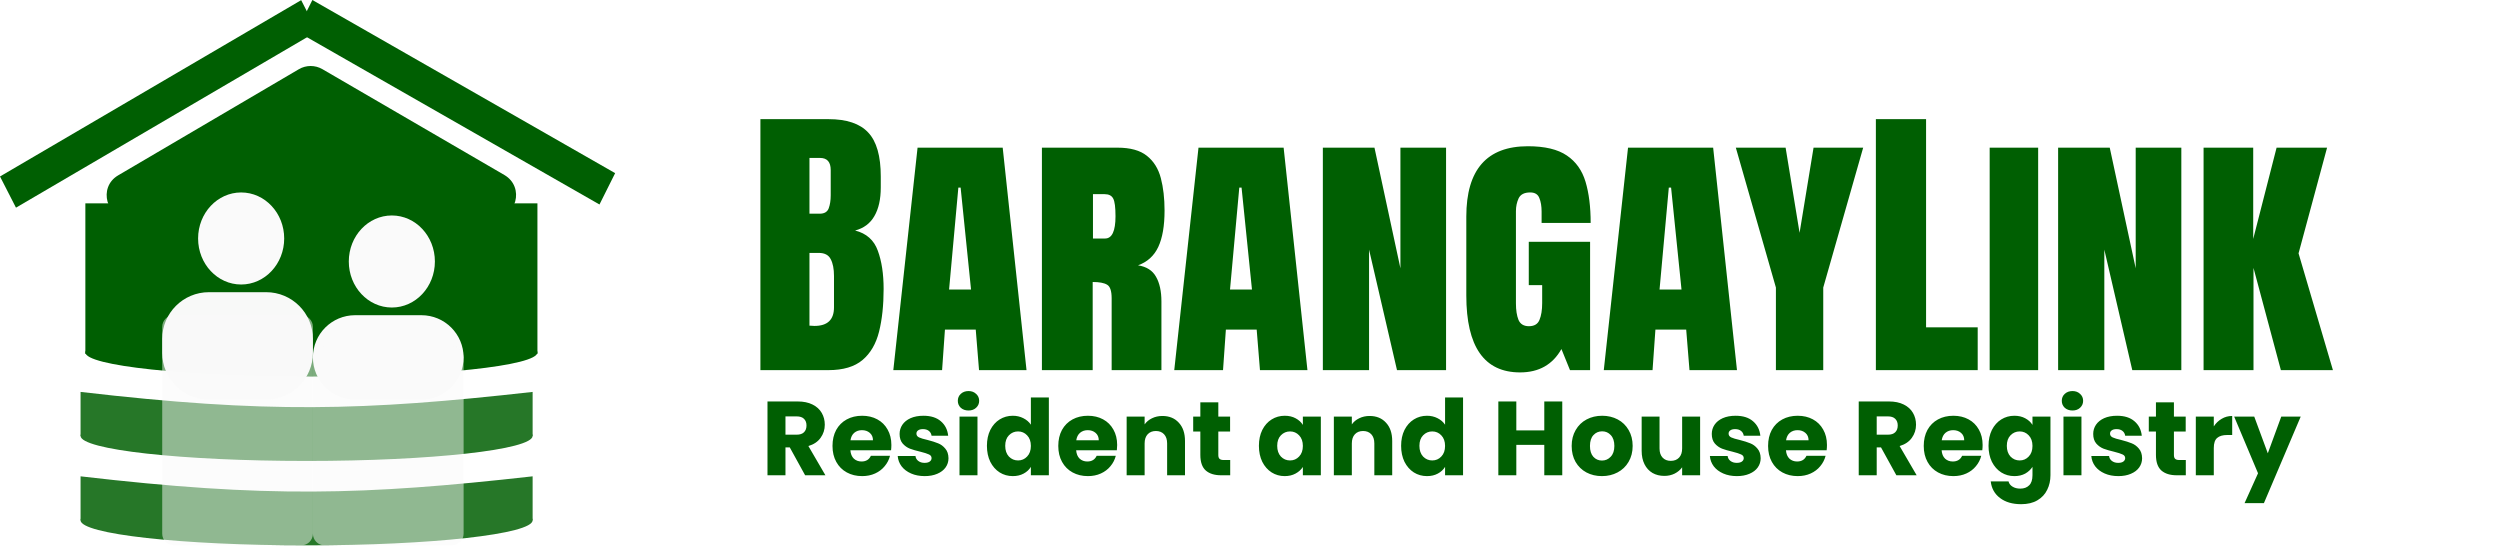
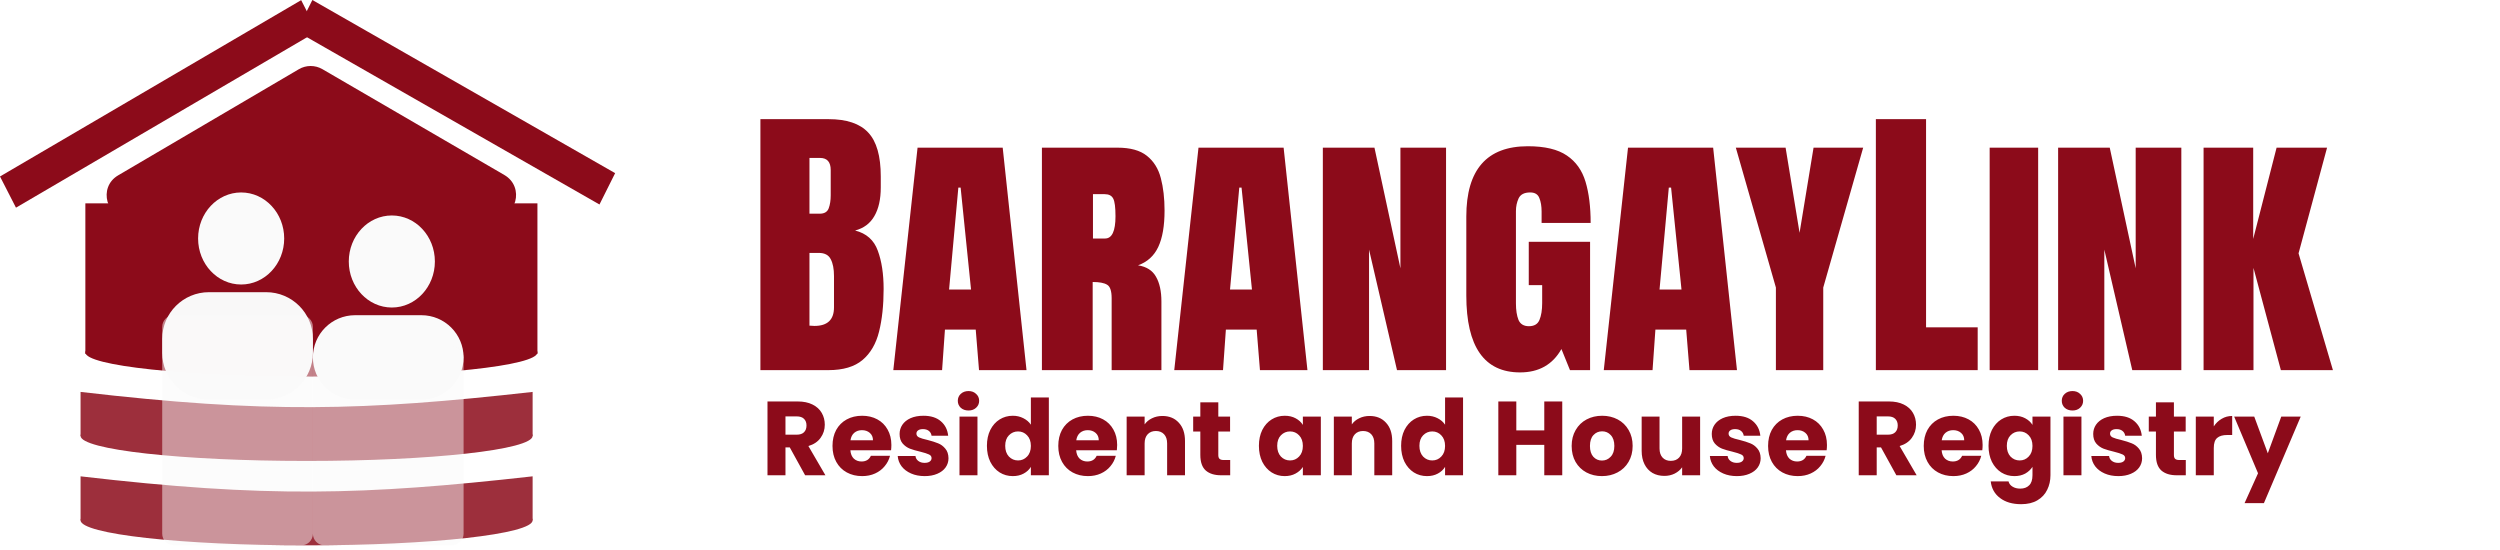
<svg xmlns="http://www.w3.org/2000/svg" width="214" height="47" viewBox="0 0 214 47" fill="none">
-   <path d="M65.091 31.683V10.199H70.914C72.477 10.199 73.612 10.581 74.32 11.346C75.036 12.103 75.394 13.356 75.394 15.106V16.046C75.394 17.055 75.211 17.873 74.845 18.5C74.487 19.126 73.937 19.537 73.197 19.732C74.165 19.977 74.812 20.55 75.138 21.454C75.471 22.349 75.638 23.443 75.638 24.737C75.638 26.129 75.508 27.346 75.248 28.387C74.987 29.429 74.515 30.239 73.832 30.816C73.148 31.394 72.175 31.683 70.914 31.683H65.091ZM69.29 18.292H70.169C70.568 18.292 70.825 18.137 70.939 17.828C71.052 17.519 71.109 17.149 71.109 16.717V14.557C71.109 13.865 70.804 13.519 70.194 13.519H69.29V18.292ZM69.718 27.899C70.833 27.899 71.39 27.37 71.39 26.312V23.627C71.39 23.016 71.296 22.536 71.109 22.186C70.93 21.828 70.588 21.649 70.084 21.649H69.29V27.875C69.47 27.891 69.612 27.899 69.718 27.899ZM76.468 31.683L78.543 12.64H85.831L87.87 31.683H83.805L83.524 28.216H80.887L80.643 31.683H76.468ZM82.035 16.058L81.241 24.786H83.121L82.23 16.058H82.035ZM89.188 31.683V12.64H95.658C96.756 12.64 97.595 12.872 98.172 13.336C98.758 13.8 99.157 14.439 99.369 15.252C99.58 16.058 99.686 16.982 99.686 18.023C99.686 19.334 99.507 20.371 99.149 21.136C98.791 21.901 98.213 22.426 97.415 22.711C98.14 22.825 98.653 23.15 98.954 23.688C99.263 24.225 99.418 24.933 99.418 25.811V31.683H95.157V25.531C95.157 24.904 95.027 24.518 94.767 24.371C94.514 24.216 94.103 24.139 93.534 24.139V31.683H89.188ZM93.558 20.416H94.596C95.19 20.416 95.487 19.781 95.487 18.512C95.487 17.747 95.422 17.242 95.291 16.998C95.161 16.746 94.917 16.62 94.559 16.62H93.558V20.416ZM100.516 31.683L102.591 12.64H109.879L111.917 31.683H107.853L107.572 28.216H104.935L104.691 31.683H100.516ZM106.083 16.058L105.289 24.786H107.169L106.278 16.058H106.083ZM113.236 31.683V12.64H117.655L119.876 22.967V12.64H123.783V31.683H119.583L117.191 21.368V31.683H113.236ZM130.118 31.878C127.05 31.878 125.516 29.681 125.516 25.287V18.536C125.516 14.524 127.274 12.518 130.79 12.518C132.238 12.518 133.349 12.783 134.122 13.312C134.895 13.832 135.428 14.581 135.721 15.558C136.014 16.534 136.161 17.71 136.161 19.085H131.961V18.109C131.961 17.645 131.896 17.259 131.766 16.949C131.644 16.632 131.384 16.473 130.985 16.473C130.488 16.473 130.159 16.64 129.996 16.974C129.841 17.307 129.764 17.674 129.764 18.072V25.97C129.764 26.548 129.837 27.02 129.984 27.386C130.139 27.744 130.436 27.923 130.875 27.923C131.331 27.923 131.632 27.744 131.778 27.386C131.933 27.02 132.01 26.54 132.01 25.946V24.408H130.863V20.697H136.112V31.683H134.391L133.658 29.877C132.91 31.211 131.729 31.878 130.118 31.878ZM137.284 31.683L139.359 12.64H146.646L148.685 31.683H144.62L144.339 28.216H141.703L141.458 31.683H137.284ZM142.85 16.058L142.057 24.786H143.937L143.045 16.058H142.85ZM152.018 31.683V24.615L148.587 12.64H152.848L154.044 19.928L155.24 12.64H159.488L156.07 24.615V31.683H152.018ZM160.575 31.683V10.199H164.872V28.021H169.291V31.683H160.575ZM170.316 31.683V12.64H174.466V31.683H170.316ZM176.175 31.683V12.64H180.594L182.816 22.967V12.64H186.722V31.683H182.523L180.13 21.368V31.683H176.175ZM188.626 31.683V12.64H192.875V20.453L194.876 12.64H199.198L196.756 21.686L199.698 31.683H195.243L192.899 22.931V31.683H188.626Z" fill="#005F02" />
-   <path d="M68.919 40.683L67.605 38.298H67.236V40.683H65.697V34.365H68.28C68.778 34.365 69.201 34.452 69.549 34.626C69.903 34.8 70.167 35.04 70.341 35.346C70.515 35.646 70.602 35.982 70.602 36.354C70.602 36.774 70.482 37.149 70.242 37.479C70.008 37.809 69.66 38.043 69.198 38.181L70.656 40.683H68.919ZM67.236 37.209H68.19C68.472 37.209 68.682 37.14 68.82 37.002C68.964 36.864 69.036 36.669 69.036 36.417C69.036 36.177 68.964 35.988 68.82 35.85C68.682 35.712 68.472 35.643 68.19 35.643H67.236V37.209ZM76.302 38.091C76.302 38.235 76.293 38.385 76.275 38.541H72.792C72.816 38.853 72.915 39.093 73.089 39.261C73.269 39.423 73.488 39.504 73.746 39.504C74.13 39.504 74.397 39.342 74.547 39.018H76.185C76.101 39.348 75.948 39.645 75.726 39.909C75.51 40.173 75.237 40.38 74.907 40.53C74.577 40.68 74.208 40.755 73.8 40.755C73.308 40.755 72.87 40.65 72.486 40.44C72.102 40.23 71.802 39.93 71.586 39.54C71.37 39.15 71.262 38.694 71.262 38.172C71.262 37.65 71.367 37.194 71.577 36.804C71.793 36.414 72.093 36.114 72.477 35.904C72.861 35.694 73.302 35.589 73.8 35.589C74.286 35.589 74.718 35.691 75.096 35.895C75.474 36.099 75.768 36.39 75.978 36.768C76.194 37.146 76.302 37.587 76.302 38.091ZM74.727 37.686C74.727 37.422 74.637 37.212 74.457 37.056C74.277 36.9 74.052 36.822 73.782 36.822C73.524 36.822 73.305 36.897 73.125 37.047C72.951 37.197 72.843 37.41 72.801 37.686H74.727ZM79.157 40.755C78.719 40.755 78.329 40.68 77.987 40.53C77.645 40.38 77.375 40.176 77.177 39.918C76.979 39.654 76.868 39.36 76.844 39.036H78.365C78.383 39.21 78.464 39.351 78.608 39.459C78.752 39.567 78.929 39.621 79.139 39.621C79.331 39.621 79.478 39.585 79.58 39.513C79.688 39.435 79.742 39.336 79.742 39.216C79.742 39.072 79.667 38.967 79.517 38.901C79.367 38.829 79.124 38.751 78.788 38.667C78.428 38.583 78.128 38.496 77.888 38.406C77.648 38.31 77.441 38.163 77.267 37.965C77.093 37.761 77.006 37.488 77.006 37.146C77.006 36.858 77.084 36.597 77.24 36.363C77.402 36.123 77.636 35.934 77.942 35.796C78.254 35.658 78.623 35.589 79.049 35.589C79.679 35.589 80.174 35.745 80.534 36.057C80.9 36.369 81.11 36.783 81.164 37.299H79.742C79.718 37.125 79.64 36.987 79.508 36.885C79.382 36.783 79.214 36.732 79.004 36.732C78.824 36.732 78.686 36.768 78.59 36.84C78.494 36.906 78.446 36.999 78.446 37.119C78.446 37.263 78.521 37.371 78.671 37.443C78.827 37.515 79.067 37.587 79.391 37.659C79.763 37.755 80.066 37.851 80.3 37.947C80.534 38.037 80.738 38.187 80.912 38.397C81.092 38.601 81.185 38.877 81.191 39.225C81.191 39.519 81.107 39.783 80.939 40.017C80.777 40.245 80.54 40.425 80.228 40.557C79.922 40.689 79.565 40.755 79.157 40.755ZM82.907 35.139C82.637 35.139 82.415 35.061 82.241 34.905C82.073 34.743 81.989 34.545 81.989 34.311C81.989 34.071 82.073 33.873 82.241 33.717C82.415 33.555 82.637 33.474 82.907 33.474C83.171 33.474 83.387 33.555 83.555 33.717C83.729 33.873 83.816 34.071 83.816 34.311C83.816 34.545 83.729 34.743 83.555 34.905C83.387 35.061 83.171 35.139 82.907 35.139ZM83.672 35.661V40.683H82.133V35.661H83.672ZM84.481 38.163C84.481 37.647 84.577 37.194 84.769 36.804C84.967 36.414 85.234 36.114 85.57 35.904C85.906 35.694 86.281 35.589 86.695 35.589C87.025 35.589 87.325 35.658 87.595 35.796C87.871 35.934 88.087 36.12 88.243 36.354V34.023H89.782V40.683H88.243V39.963C88.099 40.203 87.892 40.395 87.622 40.539C87.358 40.683 87.049 40.755 86.695 40.755C86.281 40.755 85.906 40.65 85.57 40.44C85.234 40.224 84.967 39.921 84.769 39.531C84.577 39.135 84.481 38.679 84.481 38.163ZM88.243 38.172C88.243 37.788 88.135 37.485 87.919 37.263C87.709 37.041 87.451 36.93 87.145 36.93C86.839 36.93 86.578 37.041 86.362 37.263C86.152 37.479 86.047 37.779 86.047 38.163C86.047 38.547 86.152 38.853 86.362 39.081C86.578 39.303 86.839 39.414 87.145 39.414C87.451 39.414 87.709 39.303 87.919 39.081C88.135 38.859 88.243 38.556 88.243 38.172ZM95.629 38.091C95.629 38.235 95.62 38.385 95.602 38.541H92.119C92.143 38.853 92.242 39.093 92.416 39.261C92.596 39.423 92.815 39.504 93.073 39.504C93.457 39.504 93.724 39.342 93.874 39.018H95.512C95.428 39.348 95.275 39.645 95.053 39.909C94.837 40.173 94.564 40.38 94.234 40.53C93.904 40.68 93.535 40.755 93.127 40.755C92.635 40.755 92.197 40.65 91.813 40.44C91.429 40.23 91.129 39.93 90.913 39.54C90.697 39.15 90.589 38.694 90.589 38.172C90.589 37.65 90.694 37.194 90.904 36.804C91.12 36.414 91.42 36.114 91.804 35.904C92.188 35.694 92.629 35.589 93.127 35.589C93.613 35.589 94.045 35.691 94.423 35.895C94.801 36.099 95.095 36.39 95.305 36.768C95.521 37.146 95.629 37.587 95.629 38.091ZM94.054 37.686C94.054 37.422 93.964 37.212 93.784 37.056C93.604 36.9 93.379 36.822 93.109 36.822C92.851 36.822 92.632 36.897 92.452 37.047C92.278 37.197 92.17 37.41 92.128 37.686H94.054ZM99.501 35.607C100.089 35.607 100.557 35.799 100.905 36.183C101.259 36.561 101.436 37.083 101.436 37.749V40.683H99.906V37.956C99.906 37.62 99.819 37.359 99.645 37.173C99.471 36.987 99.237 36.894 98.943 36.894C98.649 36.894 98.415 36.987 98.241 37.173C98.067 37.359 97.98 37.62 97.98 37.956V40.683H96.441V35.661H97.98V36.327C98.136 36.105 98.346 35.931 98.61 35.805C98.874 35.673 99.171 35.607 99.501 35.607ZM105.305 39.378V40.683H104.522C103.964 40.683 103.529 40.548 103.217 40.278C102.905 40.002 102.749 39.555 102.749 38.937V36.939H102.137V35.661H102.749V34.437H104.288V35.661H105.296V36.939H104.288V38.955C104.288 39.105 104.324 39.213 104.396 39.279C104.468 39.345 104.588 39.378 104.756 39.378H105.305ZM107.763 38.163C107.763 37.647 107.859 37.194 108.051 36.804C108.249 36.414 108.516 36.114 108.852 35.904C109.188 35.694 109.563 35.589 109.977 35.589C110.331 35.589 110.64 35.661 110.904 35.805C111.174 35.949 111.381 36.138 111.525 36.372V35.661H113.064V40.683H111.525V39.972C111.375 40.206 111.165 40.395 110.895 40.539C110.631 40.683 110.322 40.755 109.968 40.755C109.56 40.755 109.188 40.65 108.852 40.44C108.516 40.224 108.249 39.921 108.051 39.531C107.859 39.135 107.763 38.679 107.763 38.163ZM111.525 38.172C111.525 37.788 111.417 37.485 111.201 37.263C110.991 37.041 110.733 36.93 110.427 36.93C110.121 36.93 109.86 37.041 109.644 37.263C109.434 37.479 109.329 37.779 109.329 38.163C109.329 38.547 109.434 38.853 109.644 39.081C109.86 39.303 110.121 39.414 110.427 39.414C110.733 39.414 110.991 39.303 111.201 39.081C111.417 38.859 111.525 38.556 111.525 38.172ZM117.238 35.607C117.826 35.607 118.294 35.799 118.642 36.183C118.996 36.561 119.173 37.083 119.173 37.749V40.683H117.643V37.956C117.643 37.62 117.556 37.359 117.382 37.173C117.208 36.987 116.974 36.894 116.68 36.894C116.386 36.894 116.152 36.987 115.978 37.173C115.804 37.359 115.717 37.62 115.717 37.956V40.683H114.178V35.661H115.717V36.327C115.873 36.105 116.083 35.931 116.347 35.805C116.611 35.673 116.908 35.607 117.238 35.607ZM119.936 38.163C119.936 37.647 120.032 37.194 120.224 36.804C120.422 36.414 120.689 36.114 121.025 35.904C121.361 35.694 121.736 35.589 122.15 35.589C122.48 35.589 122.78 35.658 123.05 35.796C123.326 35.934 123.542 36.12 123.698 36.354V34.023H125.237V40.683H123.698V39.963C123.554 40.203 123.347 40.395 123.077 40.539C122.813 40.683 122.504 40.755 122.15 40.755C121.736 40.755 121.361 40.65 121.025 40.44C120.689 40.224 120.422 39.921 120.224 39.531C120.032 39.135 119.936 38.679 119.936 38.163ZM123.698 38.172C123.698 37.788 123.59 37.485 123.374 37.263C123.164 37.041 122.906 36.93 122.6 36.93C122.294 36.93 122.033 37.041 121.817 37.263C121.607 37.479 121.502 37.779 121.502 38.163C121.502 38.547 121.607 38.853 121.817 39.081C122.033 39.303 122.294 39.414 122.6 39.414C122.906 39.414 123.164 39.303 123.374 39.081C123.59 38.859 123.698 38.556 123.698 38.172ZM133.73 34.365V40.683H132.191V38.082H129.797V40.683H128.258V34.365H129.797V36.84H132.191V34.365H133.73ZM137.127 40.755C136.635 40.755 136.191 40.65 135.795 40.44C135.405 40.23 135.096 39.93 134.868 39.54C134.646 39.15 134.535 38.694 134.535 38.172C134.535 37.656 134.649 37.203 134.877 36.813C135.105 36.417 135.417 36.114 135.813 35.904C136.209 35.694 136.653 35.589 137.145 35.589C137.637 35.589 138.081 35.694 138.477 35.904C138.873 36.114 139.185 36.417 139.413 36.813C139.641 37.203 139.755 37.656 139.755 38.172C139.755 38.688 139.638 39.144 139.404 39.54C139.176 39.93 138.861 40.23 138.459 40.44C138.063 40.65 137.619 40.755 137.127 40.755ZM137.127 39.423C137.421 39.423 137.67 39.315 137.874 39.099C138.084 38.883 138.189 38.574 138.189 38.172C138.189 37.77 138.087 37.461 137.883 37.245C137.685 37.029 137.439 36.921 137.145 36.921C136.845 36.921 136.596 37.029 136.398 37.245C136.2 37.455 136.101 37.764 136.101 38.172C136.101 38.574 136.197 38.883 136.389 39.099C136.587 39.315 136.833 39.423 137.127 39.423ZM145.53 35.661V40.683H143.991V39.999C143.835 40.221 143.622 40.401 143.352 40.539C143.088 40.671 142.794 40.737 142.47 40.737C142.086 40.737 141.747 40.653 141.453 40.485C141.159 40.311 140.931 40.062 140.769 39.738C140.607 39.414 140.526 39.033 140.526 38.595V35.661H142.056V38.388C142.056 38.724 142.143 38.985 142.317 39.171C142.491 39.357 142.725 39.45 143.019 39.45C143.319 39.45 143.556 39.357 143.73 39.171C143.904 38.985 143.991 38.724 143.991 38.388V35.661H145.53ZM148.679 40.755C148.241 40.755 147.851 40.68 147.509 40.53C147.167 40.38 146.897 40.176 146.699 39.918C146.501 39.654 146.39 39.36 146.366 39.036H147.887C147.905 39.21 147.986 39.351 148.13 39.459C148.274 39.567 148.451 39.621 148.661 39.621C148.853 39.621 149 39.585 149.102 39.513C149.21 39.435 149.264 39.336 149.264 39.216C149.264 39.072 149.189 38.967 149.039 38.901C148.889 38.829 148.646 38.751 148.31 38.667C147.95 38.583 147.65 38.496 147.41 38.406C147.17 38.31 146.963 38.163 146.789 37.965C146.615 37.761 146.528 37.488 146.528 37.146C146.528 36.858 146.606 36.597 146.762 36.363C146.924 36.123 147.158 35.934 147.464 35.796C147.776 35.658 148.145 35.589 148.571 35.589C149.201 35.589 149.696 35.745 150.056 36.057C150.422 36.369 150.632 36.783 150.686 37.299H149.264C149.24 37.125 149.162 36.987 149.03 36.885C148.904 36.783 148.736 36.732 148.526 36.732C148.346 36.732 148.208 36.768 148.112 36.84C148.016 36.906 147.968 36.999 147.968 37.119C147.968 37.263 148.043 37.371 148.193 37.443C148.349 37.515 148.589 37.587 148.913 37.659C149.285 37.755 149.588 37.851 149.822 37.947C150.056 38.037 150.26 38.187 150.434 38.397C150.614 38.601 150.707 38.877 150.713 39.225C150.713 39.519 150.629 39.783 150.461 40.017C150.299 40.245 150.062 40.425 149.75 40.557C149.444 40.689 149.087 40.755 148.679 40.755ZM156.388 38.091C156.388 38.235 156.379 38.385 156.361 38.541H152.878C152.902 38.853 153.001 39.093 153.175 39.261C153.355 39.423 153.574 39.504 153.832 39.504C154.216 39.504 154.483 39.342 154.633 39.018H156.271C156.187 39.348 156.034 39.645 155.812 39.909C155.596 40.173 155.323 40.38 154.993 40.53C154.663 40.68 154.294 40.755 153.886 40.755C153.394 40.755 152.956 40.65 152.572 40.44C152.188 40.23 151.888 39.93 151.672 39.54C151.456 39.15 151.348 38.694 151.348 38.172C151.348 37.65 151.453 37.194 151.663 36.804C151.879 36.414 152.179 36.114 152.563 35.904C152.947 35.694 153.388 35.589 153.886 35.589C154.372 35.589 154.804 35.691 155.182 35.895C155.56 36.099 155.854 36.39 156.064 36.768C156.28 37.146 156.388 37.587 156.388 38.091ZM154.813 37.686C154.813 37.422 154.723 37.212 154.543 37.056C154.363 36.9 154.138 36.822 153.868 36.822C153.61 36.822 153.391 36.897 153.211 37.047C153.037 37.197 152.929 37.41 152.887 37.686H154.813ZM162.329 40.683L161.015 38.298H160.646V40.683H159.107V34.365H161.69C162.188 34.365 162.611 34.452 162.959 34.626C163.313 34.8 163.577 35.04 163.751 35.346C163.925 35.646 164.012 35.982 164.012 36.354C164.012 36.774 163.892 37.149 163.652 37.479C163.418 37.809 163.07 38.043 162.608 38.181L164.066 40.683H162.329ZM160.646 37.209H161.6C161.882 37.209 162.092 37.14 162.23 37.002C162.374 36.864 162.446 36.669 162.446 36.417C162.446 36.177 162.374 35.988 162.23 35.85C162.092 35.712 161.882 35.643 161.6 35.643H160.646V37.209ZM169.712 38.091C169.712 38.235 169.703 38.385 169.685 38.541H166.202C166.226 38.853 166.325 39.093 166.499 39.261C166.679 39.423 166.898 39.504 167.156 39.504C167.54 39.504 167.807 39.342 167.957 39.018H169.595C169.511 39.348 169.358 39.645 169.136 39.909C168.92 40.173 168.647 40.38 168.317 40.53C167.987 40.68 167.618 40.755 167.21 40.755C166.718 40.755 166.28 40.65 165.896 40.44C165.512 40.23 165.212 39.93 164.996 39.54C164.78 39.15 164.672 38.694 164.672 38.172C164.672 37.65 164.777 37.194 164.987 36.804C165.203 36.414 165.503 36.114 165.887 35.904C166.271 35.694 166.712 35.589 167.21 35.589C167.696 35.589 168.128 35.691 168.506 35.895C168.884 36.099 169.178 36.39 169.388 36.768C169.604 37.146 169.712 37.587 169.712 38.091ZM168.137 37.686C168.137 37.422 168.047 37.212 167.867 37.056C167.687 36.9 167.462 36.822 167.192 36.822C166.934 36.822 166.715 36.897 166.535 37.047C166.361 37.197 166.253 37.41 166.211 37.686H168.137ZM172.432 35.589C172.786 35.589 173.095 35.661 173.359 35.805C173.629 35.949 173.836 36.138 173.98 36.372V35.661H175.519V40.674C175.519 41.136 175.426 41.553 175.24 41.925C175.06 42.303 174.781 42.603 174.403 42.825C174.031 43.047 173.566 43.158 173.008 43.158C172.264 43.158 171.661 42.981 171.199 42.627C170.737 42.279 170.473 41.805 170.407 41.205H171.928C171.976 41.397 172.09 41.547 172.27 41.655C172.45 41.769 172.672 41.826 172.936 41.826C173.254 41.826 173.506 41.733 173.692 41.547C173.884 41.367 173.98 41.076 173.98 40.674V39.963C173.83 40.197 173.623 40.389 173.359 40.539C173.095 40.683 172.786 40.755 172.432 40.755C172.018 40.755 171.643 40.65 171.307 40.44C170.971 40.224 170.704 39.921 170.506 39.531C170.314 39.135 170.218 38.679 170.218 38.163C170.218 37.647 170.314 37.194 170.506 36.804C170.704 36.414 170.971 36.114 171.307 35.904C171.643 35.694 172.018 35.589 172.432 35.589ZM173.98 38.172C173.98 37.788 173.872 37.485 173.656 37.263C173.446 37.041 173.188 36.93 172.882 36.93C172.576 36.93 172.315 37.041 172.099 37.263C171.889 37.479 171.784 37.779 171.784 38.163C171.784 38.547 171.889 38.853 172.099 39.081C172.315 39.303 172.576 39.414 172.882 39.414C173.188 39.414 173.446 39.303 173.656 39.081C173.872 38.859 173.98 38.556 173.98 38.172ZM177.407 35.139C177.137 35.139 176.915 35.061 176.741 34.905C176.573 34.743 176.489 34.545 176.489 34.311C176.489 34.071 176.573 33.873 176.741 33.717C176.915 33.555 177.137 33.474 177.407 33.474C177.671 33.474 177.887 33.555 178.055 33.717C178.229 33.873 178.316 34.071 178.316 34.311C178.316 34.545 178.229 34.743 178.055 34.905C177.887 35.061 177.671 35.139 177.407 35.139ZM178.172 35.661V40.683H176.633V35.661H178.172ZM181.33 40.755C180.892 40.755 180.502 40.68 180.16 40.53C179.818 40.38 179.548 40.176 179.35 39.918C179.152 39.654 179.041 39.36 179.017 39.036H180.538C180.556 39.21 180.637 39.351 180.781 39.459C180.925 39.567 181.102 39.621 181.312 39.621C181.504 39.621 181.651 39.585 181.753 39.513C181.861 39.435 181.915 39.336 181.915 39.216C181.915 39.072 181.84 38.967 181.69 38.901C181.54 38.829 181.297 38.751 180.961 38.667C180.601 38.583 180.301 38.496 180.061 38.406C179.821 38.31 179.614 38.163 179.44 37.965C179.266 37.761 179.179 37.488 179.179 37.146C179.179 36.858 179.257 36.597 179.413 36.363C179.575 36.123 179.809 35.934 180.115 35.796C180.427 35.658 180.796 35.589 181.222 35.589C181.852 35.589 182.347 35.745 182.707 36.057C183.073 36.369 183.283 36.783 183.337 37.299H181.915C181.891 37.125 181.813 36.987 181.681 36.885C181.555 36.783 181.387 36.732 181.177 36.732C180.997 36.732 180.859 36.768 180.763 36.84C180.667 36.906 180.619 36.999 180.619 37.119C180.619 37.263 180.694 37.371 180.844 37.443C181 37.515 181.24 37.587 181.564 37.659C181.936 37.755 182.239 37.851 182.473 37.947C182.707 38.037 182.911 38.187 183.085 38.397C183.265 38.601 183.358 38.877 183.364 39.225C183.364 39.519 183.28 39.783 183.112 40.017C182.95 40.245 182.713 40.425 182.401 40.557C182.095 40.689 181.738 40.755 181.33 40.755ZM187.105 39.378V40.683H186.322C185.764 40.683 185.329 40.548 185.017 40.278C184.705 40.002 184.549 39.555 184.549 38.937V36.939H183.937V35.661H184.549V34.437H186.088V35.661H187.096V36.939H186.088V38.955C186.088 39.105 186.124 39.213 186.196 39.279C186.268 39.345 186.388 39.378 186.556 39.378H187.105ZM189.501 36.498C189.681 36.222 189.906 36.006 190.176 35.85C190.446 35.688 190.746 35.607 191.076 35.607V37.236H190.653C190.269 37.236 189.981 37.32 189.789 37.488C189.597 37.65 189.501 37.938 189.501 38.352V40.683H187.962V35.661H189.501V36.498ZM196.941 35.661L193.791 43.068H192.135L193.287 40.512L191.244 35.661H192.963L194.124 38.802L195.276 35.661H196.941Z" fill="#005F02" />
-   <rect x="7.307" y="17.407" width="38.697" height="12.885" fill="#005F02" />
-   <ellipse cx="26.655" cy="30.169" rx="19.349" ry="2.066" fill="#005F02" />
-   <path d="M25.582 5.924C26.204 5.559 26.975 5.558 27.601 5.922L43.173 14.979C44.941 16.007 44.225 18.704 42.185 18.706L11.144 18.735C9.104 18.737 8.358 16.041 10.114 15.01L25.582 5.924Z" fill="#005F02" />
-   <line y1="-1.5" x2="29.873" y2="-1.5" transform="matrix(0.86297 -0.505254 0.455882 0.89004 1.36768 17.7764)" stroke="#005F02" stroke-width="3" />
-   <line y1="-1.5" x2="29.856" y2="-1.5" transform="matrix(0.868079 0.496426 -0.447423 0.894323 25.397 2.68311)" stroke="#005F02" stroke-width="3" />
-   <ellipse cx="33.542" cy="22.384" rx="3.685" ry="3.94" fill="#FAFAFA" />
+   <path d="M65.091 31.683V10.199H70.914C72.476 10.199 73.611 10.581 74.319 11.346C75.035 12.103 75.394 13.356 75.394 15.106V16.046C75.394 17.055 75.21 17.873 74.844 18.5C74.486 19.126 73.937 19.537 73.196 19.732C74.165 19.977 74.812 20.55 75.137 21.454C75.471 22.349 75.638 23.443 75.638 24.737C75.638 26.129 75.507 27.346 75.247 28.387C74.987 29.429 74.515 30.239 73.831 30.816C73.147 31.394 72.175 31.683 70.914 31.683H65.091ZM69.29 18.292H70.169C70.568 18.292 70.824 18.137 70.938 17.828C71.052 17.519 71.109 17.149 71.109 16.717V14.557C71.109 13.865 70.804 13.519 70.193 13.519H69.29V18.292ZM69.717 27.899C70.832 27.899 71.39 27.37 71.39 26.312V23.627C71.39 23.016 71.296 22.536 71.109 22.186C70.93 21.828 70.588 21.649 70.084 21.649H69.29V27.875C69.469 27.891 69.612 27.899 69.717 27.899ZM76.468 31.683L78.543 12.64H85.831L87.869 31.683H83.804L83.523 28.216H80.887L80.643 31.683H76.468ZM82.034 16.058L81.241 24.786H83.121L82.23 16.058H82.034ZM89.188 31.683V12.64H95.657C96.756 12.64 97.594 12.872 98.172 13.336C98.758 13.8 99.157 14.439 99.368 15.252C99.58 16.058 99.686 16.982 99.686 18.023C99.686 19.334 99.507 20.371 99.148 21.136C98.79 21.901 98.213 22.426 97.415 22.711C98.139 22.825 98.652 23.15 98.953 23.688C99.262 24.225 99.417 24.933 99.417 25.811V31.683H95.157V25.531C95.157 24.904 95.026 24.518 94.766 24.371C94.514 24.216 94.103 24.139 93.533 24.139V31.683H89.188ZM93.558 20.416H94.595C95.189 20.416 95.486 19.781 95.486 18.512C95.486 17.747 95.421 17.242 95.291 16.998C95.161 16.746 94.917 16.62 94.559 16.62H93.558V20.416ZM100.516 31.683L102.591 12.64H109.878L111.917 31.683H107.852L107.571 28.216H104.935L104.69 31.683H100.516ZM106.082 16.058L105.289 24.786H107.168L106.277 16.058H106.082ZM113.235 31.683V12.64H117.654L119.876 22.967V12.64H123.782V31.683H119.583L117.19 21.368V31.683H113.235ZM130.118 31.878C127.05 31.878 125.516 29.681 125.516 25.287V18.536C125.516 14.524 127.273 12.518 130.789 12.518C132.238 12.518 133.348 12.783 134.122 13.312C134.895 13.832 135.428 14.581 135.721 15.558C136.014 16.534 136.16 17.71 136.16 19.085H131.961V18.109C131.961 17.645 131.896 17.259 131.766 16.949C131.644 16.632 131.383 16.473 130.984 16.473C130.488 16.473 130.158 16.64 129.996 16.974C129.841 17.307 129.764 17.674 129.764 18.072V25.97C129.764 26.548 129.837 27.02 129.983 27.386C130.138 27.744 130.435 27.923 130.875 27.923C131.33 27.923 131.631 27.744 131.778 27.386C131.932 27.02 132.01 26.54 132.01 25.946V24.408H130.862V20.697H136.111V31.683H134.39L133.658 29.877C132.909 31.211 131.729 31.878 130.118 31.878ZM137.283 31.683L139.358 12.64H146.646L148.685 31.683H144.62L144.339 28.216H141.702L141.458 31.683H137.283ZM142.85 16.058L142.056 24.786H143.936L143.045 16.058H142.85ZM152.017 31.683V24.615L148.587 12.64H152.847L154.043 19.928L155.24 12.64H159.488L156.07 24.615V31.683H152.017ZM160.574 31.683V10.199H164.871V28.021H169.29V31.683H160.574ZM170.315 31.683V12.64H174.466V31.683H170.315ZM176.175 31.683V12.64H180.594L182.815 22.967V12.64H186.722V31.683H182.522L180.13 21.368V31.683H176.175ZM188.626 31.683V12.64H192.874V20.453L194.876 12.64H199.197L196.756 21.686L199.698 31.683H195.242L192.898 22.931V31.683H188.626Z" fill="#8C0B1A" />
+   <path d="M68.919 40.683L67.605 38.298H67.236V40.683H65.697V34.365H68.28C68.778 34.365 69.201 34.452 69.549 34.626C69.903 34.8 70.167 35.04 70.341 35.346C70.515 35.646 70.602 35.982 70.602 36.354C70.602 36.774 70.482 37.149 70.242 37.479C70.008 37.809 69.66 38.043 69.198 38.181L70.656 40.683H68.919ZM67.236 37.209H68.19C68.472 37.209 68.682 37.14 68.82 37.002C68.964 36.864 69.036 36.669 69.036 36.417C69.036 36.177 68.964 35.988 68.82 35.85C68.682 35.712 68.472 35.643 68.19 35.643H67.236V37.209ZM76.302 38.091C76.302 38.235 76.293 38.385 76.275 38.541H72.792C72.816 38.853 72.915 39.093 73.089 39.261C73.269 39.423 73.488 39.504 73.746 39.504C74.13 39.504 74.397 39.342 74.547 39.018H76.185C76.101 39.348 75.948 39.645 75.726 39.909C75.51 40.173 75.237 40.38 74.907 40.53C74.577 40.68 74.208 40.755 73.8 40.755C73.308 40.755 72.87 40.65 72.486 40.44C72.102 40.23 71.802 39.93 71.586 39.54C71.37 39.15 71.262 38.694 71.262 38.172C71.262 37.65 71.367 37.194 71.577 36.804C71.793 36.414 72.093 36.114 72.477 35.904C72.861 35.694 73.302 35.589 73.8 35.589C74.286 35.589 74.718 35.691 75.096 35.895C75.474 36.099 75.768 36.39 75.978 36.768C76.194 37.146 76.302 37.587 76.302 38.091ZM74.727 37.686C74.727 37.422 74.637 37.212 74.457 37.056C74.277 36.9 74.052 36.822 73.782 36.822C73.524 36.822 73.305 36.897 73.125 37.047C72.951 37.197 72.843 37.41 72.801 37.686H74.727ZM79.157 40.755C78.719 40.755 78.329 40.68 77.987 40.53C77.645 40.38 77.375 40.176 77.177 39.918C76.979 39.654 76.868 39.36 76.844 39.036H78.365C78.383 39.21 78.464 39.351 78.608 39.459C78.752 39.567 78.929 39.621 79.139 39.621C79.331 39.621 79.478 39.585 79.58 39.513C79.688 39.435 79.742 39.336 79.742 39.216C79.742 39.072 79.667 38.967 79.517 38.901C79.367 38.829 79.124 38.751 78.788 38.667C78.428 38.583 78.128 38.496 77.888 38.406C77.648 38.31 77.441 38.163 77.267 37.965C77.093 37.761 77.006 37.488 77.006 37.146C77.006 36.858 77.084 36.597 77.24 36.363C77.402 36.123 77.636 35.934 77.942 35.796C78.254 35.658 78.623 35.589 79.049 35.589C79.679 35.589 80.174 35.745 80.534 36.057C80.9 36.369 81.11 36.783 81.164 37.299H79.742C79.718 37.125 79.64 36.987 79.508 36.885C79.382 36.783 79.214 36.732 79.004 36.732C78.824 36.732 78.686 36.768 78.59 36.84C78.494 36.906 78.446 36.999 78.446 37.119C78.446 37.263 78.521 37.371 78.671 37.443C78.827 37.515 79.067 37.587 79.391 37.659C79.763 37.755 80.066 37.851 80.3 37.947C80.534 38.037 80.738 38.187 80.912 38.397C81.092 38.601 81.185 38.877 81.191 39.225C81.191 39.519 81.107 39.783 80.939 40.017C80.777 40.245 80.54 40.425 80.228 40.557C79.922 40.689 79.565 40.755 79.157 40.755ZM82.906 35.139C82.636 35.139 82.414 35.061 82.24 34.905C82.072 34.743 81.988 34.545 81.988 34.311C81.988 34.071 82.072 33.873 82.24 33.717C82.414 33.555 82.636 33.474 82.906 33.474C83.17 33.474 83.386 33.555 83.554 33.717C83.728 33.873 83.815 34.071 83.815 34.311C83.815 34.545 83.728 34.743 83.554 34.905C83.386 35.061 83.17 35.139 82.906 35.139ZM83.671 35.661V40.683H82.132V35.661H83.671ZM84.481 38.163C84.481 37.647 84.576 37.194 84.769 36.804C84.966 36.414 85.234 36.114 85.57 35.904C85.906 35.694 86.281 35.589 86.695 35.589C87.025 35.589 87.325 35.658 87.594 35.796C87.871 35.934 88.087 36.12 88.243 36.354V34.023H89.781V40.683H88.243V39.963C88.099 40.203 87.891 40.395 87.621 40.539C87.358 40.683 87.049 40.755 86.695 40.755C86.281 40.755 85.906 40.65 85.57 40.44C85.234 40.224 84.966 39.921 84.769 39.531C84.576 39.135 84.481 38.679 84.481 38.163ZM88.243 38.172C88.243 37.788 88.135 37.485 87.918 37.263C87.709 37.041 87.451 36.93 87.144 36.93C86.838 36.93 86.578 37.041 86.362 37.263C86.151 37.479 86.046 37.779 86.046 38.163C86.046 38.547 86.151 38.853 86.362 39.081C86.578 39.303 86.838 39.414 87.144 39.414C87.451 39.414 87.709 39.303 87.918 39.081C88.135 38.859 88.243 38.556 88.243 38.172ZM95.629 38.091C95.629 38.235 95.62 38.385 95.602 38.541H92.119C92.143 38.853 92.242 39.093 92.416 39.261C92.596 39.423 92.815 39.504 93.073 39.504C93.457 39.504 93.724 39.342 93.874 39.018H95.512C95.428 39.348 95.275 39.645 95.053 39.909C94.837 40.173 94.564 40.38 94.234 40.53C93.904 40.68 93.535 40.755 93.127 40.755C92.635 40.755 92.197 40.65 91.813 40.44C91.429 40.23 91.129 39.93 90.913 39.54C90.697 39.15 90.589 38.694 90.589 38.172C90.589 37.65 90.694 37.194 90.904 36.804C91.12 36.414 91.42 36.114 91.804 35.904C92.188 35.694 92.629 35.589 93.127 35.589C93.613 35.589 94.045 35.691 94.423 35.895C94.801 36.099 95.095 36.39 95.305 36.768C95.521 37.146 95.629 37.587 95.629 38.091ZM94.054 37.686C94.054 37.422 93.964 37.212 93.784 37.056C93.604 36.9 93.379 36.822 93.109 36.822C92.851 36.822 92.632 36.897 92.452 37.047C92.278 37.197 92.17 37.41 92.128 37.686H94.054ZM99.501 35.607C100.089 35.607 100.557 35.799 100.905 36.183C101.259 36.561 101.436 37.083 101.436 37.749V40.683H99.906V37.956C99.906 37.62 99.819 37.359 99.645 37.173C99.471 36.987 99.237 36.894 98.943 36.894C98.649 36.894 98.415 36.987 98.241 37.173C98.067 37.359 97.98 37.62 97.98 37.956V40.683H96.441V35.661H97.98V36.327C98.136 36.105 98.346 35.931 98.61 35.805C98.874 35.673 99.171 35.607 99.501 35.607ZM105.304 39.378V40.683H104.521C103.963 40.683 103.528 40.548 103.216 40.278C102.904 40.002 102.748 39.555 102.748 38.937V36.939H102.136V35.661H102.748V34.437H104.287V35.661H105.295V36.939H104.287V38.955C104.287 39.105 104.323 39.213 104.395 39.279C104.467 39.345 104.587 39.378 104.755 39.378H105.304ZM107.763 38.163C107.763 37.647 107.859 37.194 108.051 36.804C108.249 36.414 108.516 36.114 108.852 35.904C109.188 35.694 109.563 35.589 109.977 35.589C110.331 35.589 110.64 35.661 110.904 35.805C111.174 35.949 111.381 36.138 111.525 36.372V35.661H113.064V40.683H111.525V39.972C111.375 40.206 111.165 40.395 110.895 40.539C110.631 40.683 110.322 40.755 109.968 40.755C109.56 40.755 109.188 40.65 108.852 40.44C108.516 40.224 108.249 39.921 108.051 39.531C107.859 39.135 107.763 38.679 107.763 38.163ZM111.525 38.172C111.525 37.788 111.417 37.485 111.201 37.263C110.991 37.041 110.733 36.93 110.427 36.93C110.121 36.93 109.86 37.041 109.644 37.263C109.434 37.479 109.329 37.779 109.329 38.163C109.329 38.547 109.434 38.853 109.644 39.081C109.86 39.303 110.121 39.414 110.427 39.414C110.733 39.414 110.991 39.303 111.201 39.081C111.417 38.859 111.525 38.556 111.525 38.172ZM117.237 35.607C117.825 35.607 118.293 35.799 118.641 36.183C118.995 36.561 119.172 37.083 119.172 37.749V40.683H117.642V37.956C117.642 37.62 117.555 37.359 117.381 37.173C117.207 36.987 116.973 36.894 116.679 36.894C116.385 36.894 116.151 36.987 115.977 37.173C115.803 37.359 115.716 37.62 115.716 37.956V40.683H114.177V35.661H115.716V36.327C115.872 36.105 116.082 35.931 116.346 35.805C116.61 35.673 116.907 35.607 117.237 35.607ZM119.936 38.163C119.936 37.647 120.032 37.194 120.224 36.804C120.422 36.414 120.689 36.114 121.025 35.904C121.361 35.694 121.736 35.589 122.15 35.589C122.48 35.589 122.78 35.658 123.05 35.796C123.326 35.934 123.542 36.12 123.698 36.354V34.023H125.237V40.683H123.698V39.963C123.554 40.203 123.347 40.395 123.077 40.539C122.813 40.683 122.504 40.755 122.15 40.755C121.736 40.755 121.361 40.65 121.025 40.44C120.689 40.224 120.422 39.921 120.224 39.531C120.032 39.135 119.936 38.679 119.936 38.163ZM123.698 38.172C123.698 37.788 123.59 37.485 123.374 37.263C123.164 37.041 122.906 36.93 122.6 36.93C122.294 36.93 122.033 37.041 121.817 37.263C121.607 37.479 121.502 37.779 121.502 38.163C121.502 38.547 121.607 38.853 121.817 39.081C122.033 39.303 122.294 39.414 122.6 39.414C122.906 39.414 123.164 39.303 123.374 39.081C123.59 38.859 123.698 38.556 123.698 38.172ZM133.729 34.365V40.683H132.19V38.082H129.796V40.683H128.257V34.365H129.796V36.84H132.19V34.365H133.729ZM137.126 40.755C136.634 40.755 136.19 40.65 135.794 40.44C135.404 40.23 135.095 39.93 134.867 39.54C134.645 39.15 134.534 38.694 134.534 38.172C134.534 37.656 134.648 37.203 134.876 36.813C135.104 36.417 135.416 36.114 135.812 35.904C136.208 35.694 136.652 35.589 137.144 35.589C137.636 35.589 138.08 35.694 138.476 35.904C138.872 36.114 139.184 36.417 139.412 36.813C139.64 37.203 139.754 37.656 139.754 38.172C139.754 38.688 139.637 39.144 139.403 39.54C139.175 39.93 138.86 40.23 138.458 40.44C138.062 40.65 137.618 40.755 137.126 40.755ZM137.126 39.423C137.42 39.423 137.669 39.315 137.873 39.099C138.083 38.883 138.188 38.574 138.188 38.172C138.188 37.77 138.086 37.461 137.882 37.245C137.684 37.029 137.438 36.921 137.144 36.921C136.844 36.921 136.595 37.029 136.397 37.245C136.199 37.455 136.1 37.764 136.1 38.172C136.1 38.574 136.196 38.883 136.388 39.099C136.586 39.315 136.832 39.423 137.126 39.423ZM145.53 35.661V40.683H143.991V39.999C143.835 40.221 143.622 40.401 143.352 40.539C143.088 40.671 142.794 40.737 142.47 40.737C142.086 40.737 141.747 40.653 141.453 40.485C141.159 40.311 140.931 40.062 140.769 39.738C140.607 39.414 140.526 39.033 140.526 38.595V35.661H142.056V38.388C142.056 38.724 142.143 38.985 142.317 39.171C142.491 39.357 142.725 39.45 143.019 39.45C143.319 39.45 143.556 39.357 143.73 39.171C143.904 38.985 143.991 38.724 143.991 38.388V35.661H145.53ZM148.678 40.755C148.24 40.755 147.85 40.68 147.508 40.53C147.166 40.38 146.896 40.176 146.698 39.918C146.5 39.654 146.389 39.36 146.365 39.036H147.886C147.904 39.21 147.985 39.351 148.129 39.459C148.273 39.567 148.45 39.621 148.66 39.621C148.852 39.621 148.999 39.585 149.101 39.513C149.209 39.435 149.263 39.336 149.263 39.216C149.263 39.072 149.188 38.967 149.038 38.901C148.888 38.829 148.645 38.751 148.309 38.667C147.949 38.583 147.649 38.496 147.409 38.406C147.169 38.31 146.962 38.163 146.788 37.965C146.614 37.761 146.527 37.488 146.527 37.146C146.527 36.858 146.605 36.597 146.761 36.363C146.923 36.123 147.157 35.934 147.463 35.796C147.775 35.658 148.144 35.589 148.57 35.589C149.2 35.589 149.695 35.745 150.055 36.057C150.421 36.369 150.631 36.783 150.685 37.299H149.263C149.239 37.125 149.161 36.987 149.029 36.885C148.903 36.783 148.735 36.732 148.525 36.732C148.345 36.732 148.207 36.768 148.111 36.84C148.015 36.906 147.967 36.999 147.967 37.119C147.967 37.263 148.042 37.371 148.192 37.443C148.348 37.515 148.588 37.587 148.912 37.659C149.284 37.755 149.587 37.851 149.821 37.947C150.055 38.037 150.259 38.187 150.433 38.397C150.613 38.601 150.706 38.877 150.712 39.225C150.712 39.519 150.628 39.783 150.46 40.017C150.298 40.245 150.061 40.425 149.749 40.557C149.443 40.689 149.086 40.755 148.678 40.755ZM156.388 38.091C156.388 38.235 156.379 38.385 156.361 38.541H152.878C152.902 38.853 153.001 39.093 153.175 39.261C153.355 39.423 153.574 39.504 153.832 39.504C154.216 39.504 154.483 39.342 154.633 39.018H156.271C156.187 39.348 156.034 39.645 155.812 39.909C155.596 40.173 155.323 40.38 154.993 40.53C154.663 40.68 154.294 40.755 153.886 40.755C153.394 40.755 152.956 40.65 152.572 40.44C152.188 40.23 151.888 39.93 151.672 39.54C151.456 39.15 151.348 38.694 151.348 38.172C151.348 37.65 151.453 37.194 151.663 36.804C151.879 36.414 152.179 36.114 152.563 35.904C152.947 35.694 153.388 35.589 153.886 35.589C154.372 35.589 154.804 35.691 155.182 35.895C155.56 36.099 155.854 36.39 156.064 36.768C156.28 37.146 156.388 37.587 156.388 38.091ZM154.813 37.686C154.813 37.422 154.723 37.212 154.543 37.056C154.363 36.9 154.138 36.822 153.868 36.822C153.61 36.822 153.391 36.897 153.211 37.047C153.037 37.197 152.929 37.41 152.887 37.686H154.813ZM162.329 40.683L161.015 38.298H160.646V40.683H159.107V34.365H161.69C162.188 34.365 162.611 34.452 162.959 34.626C163.313 34.8 163.577 35.04 163.751 35.346C163.925 35.646 164.012 35.982 164.012 36.354C164.012 36.774 163.892 37.149 163.652 37.479C163.418 37.809 163.07 38.043 162.608 38.181L164.066 40.683H162.329ZM160.646 37.209H161.6C161.882 37.209 162.092 37.14 162.23 37.002C162.374 36.864 162.446 36.669 162.446 36.417C162.446 36.177 162.374 35.988 162.23 35.85C162.092 35.712 161.882 35.643 161.6 35.643H160.646V37.209ZM169.712 38.091C169.712 38.235 169.703 38.385 169.685 38.541H166.202C166.226 38.853 166.325 39.093 166.499 39.261C166.679 39.423 166.898 39.504 167.156 39.504C167.54 39.504 167.807 39.342 167.957 39.018H169.595C169.511 39.348 169.358 39.645 169.136 39.909C168.92 40.173 168.647 40.38 168.317 40.53C167.987 40.68 167.618 40.755 167.21 40.755C166.718 40.755 166.28 40.65 165.896 40.44C165.512 40.23 165.212 39.93 164.996 39.54C164.78 39.15 164.672 38.694 164.672 38.172C164.672 37.65 164.777 37.194 164.987 36.804C165.203 36.414 165.503 36.114 165.887 35.904C166.271 35.694 166.712 35.589 167.21 35.589C167.696 35.589 168.128 35.691 168.506 35.895C168.884 36.099 169.178 36.39 169.388 36.768C169.604 37.146 169.712 37.587 169.712 38.091ZM168.137 37.686C168.137 37.422 168.047 37.212 167.867 37.056C167.687 36.9 167.462 36.822 167.192 36.822C166.934 36.822 166.715 36.897 166.535 37.047C166.361 37.197 166.253 37.41 166.211 37.686H168.137ZM172.432 35.589C172.786 35.589 173.095 35.661 173.359 35.805C173.629 35.949 173.836 36.138 173.98 36.372V35.661H175.519V40.674C175.519 41.136 175.426 41.553 175.24 41.925C175.06 42.303 174.781 42.603 174.403 42.825C174.031 43.047 173.566 43.158 173.008 43.158C172.264 43.158 171.661 42.981 171.199 42.627C170.737 42.279 170.473 41.805 170.407 41.205H171.928C171.976 41.397 172.09 41.547 172.27 41.655C172.45 41.769 172.672 41.826 172.936 41.826C173.254 41.826 173.506 41.733 173.692 41.547C173.884 41.367 173.98 41.076 173.98 40.674V39.963C173.83 40.197 173.623 40.389 173.359 40.539C173.095 40.683 172.786 40.755 172.432 40.755C172.018 40.755 171.643 40.65 171.307 40.44C170.971 40.224 170.704 39.921 170.506 39.531C170.314 39.135 170.218 38.679 170.218 38.163C170.218 37.647 170.314 37.194 170.506 36.804C170.704 36.414 170.971 36.114 171.307 35.904C171.643 35.694 172.018 35.589 172.432 35.589ZM173.98 38.172C173.98 37.788 173.872 37.485 173.656 37.263C173.446 37.041 173.188 36.93 172.882 36.93C172.576 36.93 172.315 37.041 172.099 37.263C171.889 37.479 171.784 37.779 171.784 38.163C171.784 38.547 171.889 38.853 172.099 39.081C172.315 39.303 172.576 39.414 172.882 39.414C173.188 39.414 173.446 39.303 173.656 39.081C173.872 38.859 173.98 38.556 173.98 38.172ZM177.406 35.139C177.136 35.139 176.914 35.061 176.74 34.905C176.572 34.743 176.488 34.545 176.488 34.311C176.488 34.071 176.572 33.873 176.74 33.717C176.914 33.555 177.136 33.474 177.406 33.474C177.67 33.474 177.886 33.555 178.054 33.717C178.228 33.873 178.315 34.071 178.315 34.311C178.315 34.545 178.228 34.743 178.054 34.905C177.886 35.061 177.67 35.139 177.406 35.139ZM178.171 35.661V40.683H176.632V35.661H178.171ZM181.33 40.755C180.892 40.755 180.502 40.68 180.16 40.53C179.818 40.38 179.548 40.176 179.35 39.918C179.152 39.654 179.041 39.36 179.017 39.036H180.538C180.556 39.21 180.637 39.351 180.781 39.459C180.925 39.567 181.102 39.621 181.312 39.621C181.504 39.621 181.651 39.585 181.753 39.513C181.861 39.435 181.915 39.336 181.915 39.216C181.915 39.072 181.84 38.967 181.69 38.901C181.54 38.829 181.297 38.751 180.961 38.667C180.601 38.583 180.301 38.496 180.061 38.406C179.821 38.31 179.614 38.163 179.44 37.965C179.266 37.761 179.179 37.488 179.179 37.146C179.179 36.858 179.257 36.597 179.413 36.363C179.575 36.123 179.809 35.934 180.115 35.796C180.427 35.658 180.796 35.589 181.222 35.589C181.852 35.589 182.347 35.745 182.707 36.057C183.073 36.369 183.283 36.783 183.337 37.299H181.915C181.891 37.125 181.813 36.987 181.681 36.885C181.555 36.783 181.387 36.732 181.177 36.732C180.997 36.732 180.859 36.768 180.763 36.84C180.667 36.906 180.619 36.999 180.619 37.119C180.619 37.263 180.694 37.371 180.844 37.443C181 37.515 181.24 37.587 181.564 37.659C181.936 37.755 182.239 37.851 182.473 37.947C182.707 38.037 182.911 38.187 183.085 38.397C183.265 38.601 183.358 38.877 183.364 39.225C183.364 39.519 183.28 39.783 183.112 40.017C182.95 40.245 182.713 40.425 182.401 40.557C182.095 40.689 181.738 40.755 181.33 40.755ZM187.104 39.378V40.683H186.321C185.763 40.683 185.328 40.548 185.016 40.278C184.704 40.002 184.548 39.555 184.548 38.937V36.939H183.936V35.661H184.548V34.437H186.087V35.661H187.095V36.939H186.087V38.955C186.087 39.105 186.123 39.213 186.195 39.279C186.267 39.345 186.387 39.378 186.555 39.378H187.104ZM189.5 36.498C189.68 36.222 189.905 36.006 190.175 35.85C190.445 35.688 190.745 35.607 191.075 35.607V37.236H190.652C190.268 37.236 189.98 37.32 189.788 37.488C189.596 37.65 189.5 37.938 189.5 38.352V40.683H187.961V35.661H189.5V36.498ZM196.941 35.661L193.791 43.068H192.135L193.287 40.512L191.244 35.661H192.963L194.124 38.802L195.276 35.661H196.941Z" fill="#8C0B1A" />
+   <rect x="7.307" y="17.407" width="38.697" height="12.885" fill="#8C0B1A" />
+   <ellipse cx="26.655" cy="30.169" rx="19.349" ry="2.066" fill="#8C0B1A" />
+   <path d="M25.582 5.924C26.203 5.559 26.975 5.558 27.601 5.922L43.172 14.979C44.94 16.007 44.225 18.704 42.184 18.706L11.144 18.735C9.103 18.737 8.357 16.041 10.113 15.01L25.582 5.924Z" fill="#8C0B1A" />
+   <line y1="-1.5" x2="29.873" y2="-1.5" transform="matrix(0.86297 -0.505254 0.455882 0.89004 1.36719 17.7764)" stroke="#8C0B1A" stroke-width="3" />
+   <line y1="-1.5" x2="29.856" y2="-1.5" transform="matrix(0.868079 0.496426 -0.447423 0.894323 25.3965 2.68311)" stroke="#8C0B1A" stroke-width="3" />
+   <ellipse cx="33.541" cy="22.384" rx="3.685" ry="3.94" fill="#FAFAFA" />
  <ellipse cx="20.642" cy="20.414" rx="3.685" ry="3.94" fill="#FAFAFA" />
  <g opacity="0.85">
-     <path d="M6.896 33.548C22.766 35.395 31.089 35.177 45.593 33.548V37.31H6.896V33.548Z" fill="#005F02" />
-     <ellipse cx="26.244" cy="37.309" rx="19.349" ry="2.149" fill="#005F02" />
+     <path d="M6.896 33.548C22.766 35.395 31.089 35.177 45.593 33.548V37.31H6.896V33.548Z" fill="#8C0B1A" />
+     <ellipse cx="26.244" cy="37.309" rx="19.349" ry="2.149" fill="#8C0B1A" />
  </g>
  <g opacity="0.85">
-     <path d="M6.896 40.774C22.766 42.621 31.089 42.403 45.593 40.774V44.536H6.896V40.774Z" fill="#005F02" />
-     <ellipse cx="26.244" cy="44.534" rx="19.349" ry="2.149" fill="#005F02" />
+     <path d="M6.896 40.774C22.766 42.621 31.089 42.403 45.593 40.774V44.536H6.896V40.774Z" fill="#8C0B1A" />
+     <ellipse cx="26.244" cy="44.534" rx="19.349" ry="2.149" fill="#8C0B1A" />
  </g>
  <rect opacity="0.5" x="13.886" y="26.981" width="12.899" height="19.702" rx="1" fill="#FAFAFA" />
  <rect opacity="0.99" x="13.886" y="25.011" width="12.899" height="9.194" rx="4" fill="#FAFAFA" />
-   <rect x="26.785" y="26.981" width="12.899" height="7.224" rx="3.612" fill="#FAFAFA" />
-   <rect opacity="0.5" x="26.785" y="29.608" width="12.899" height="17.075" rx="1" fill="#FAFAFA" />
+   <rect x="26.784" y="26.981" width="12.899" height="7.224" rx="3.612" fill="#FAFAFA" />
+   <rect opacity="0.5" x="26.784" y="29.608" width="12.899" height="17.075" rx="1" fill="#FAFAFA" />
</svg>
